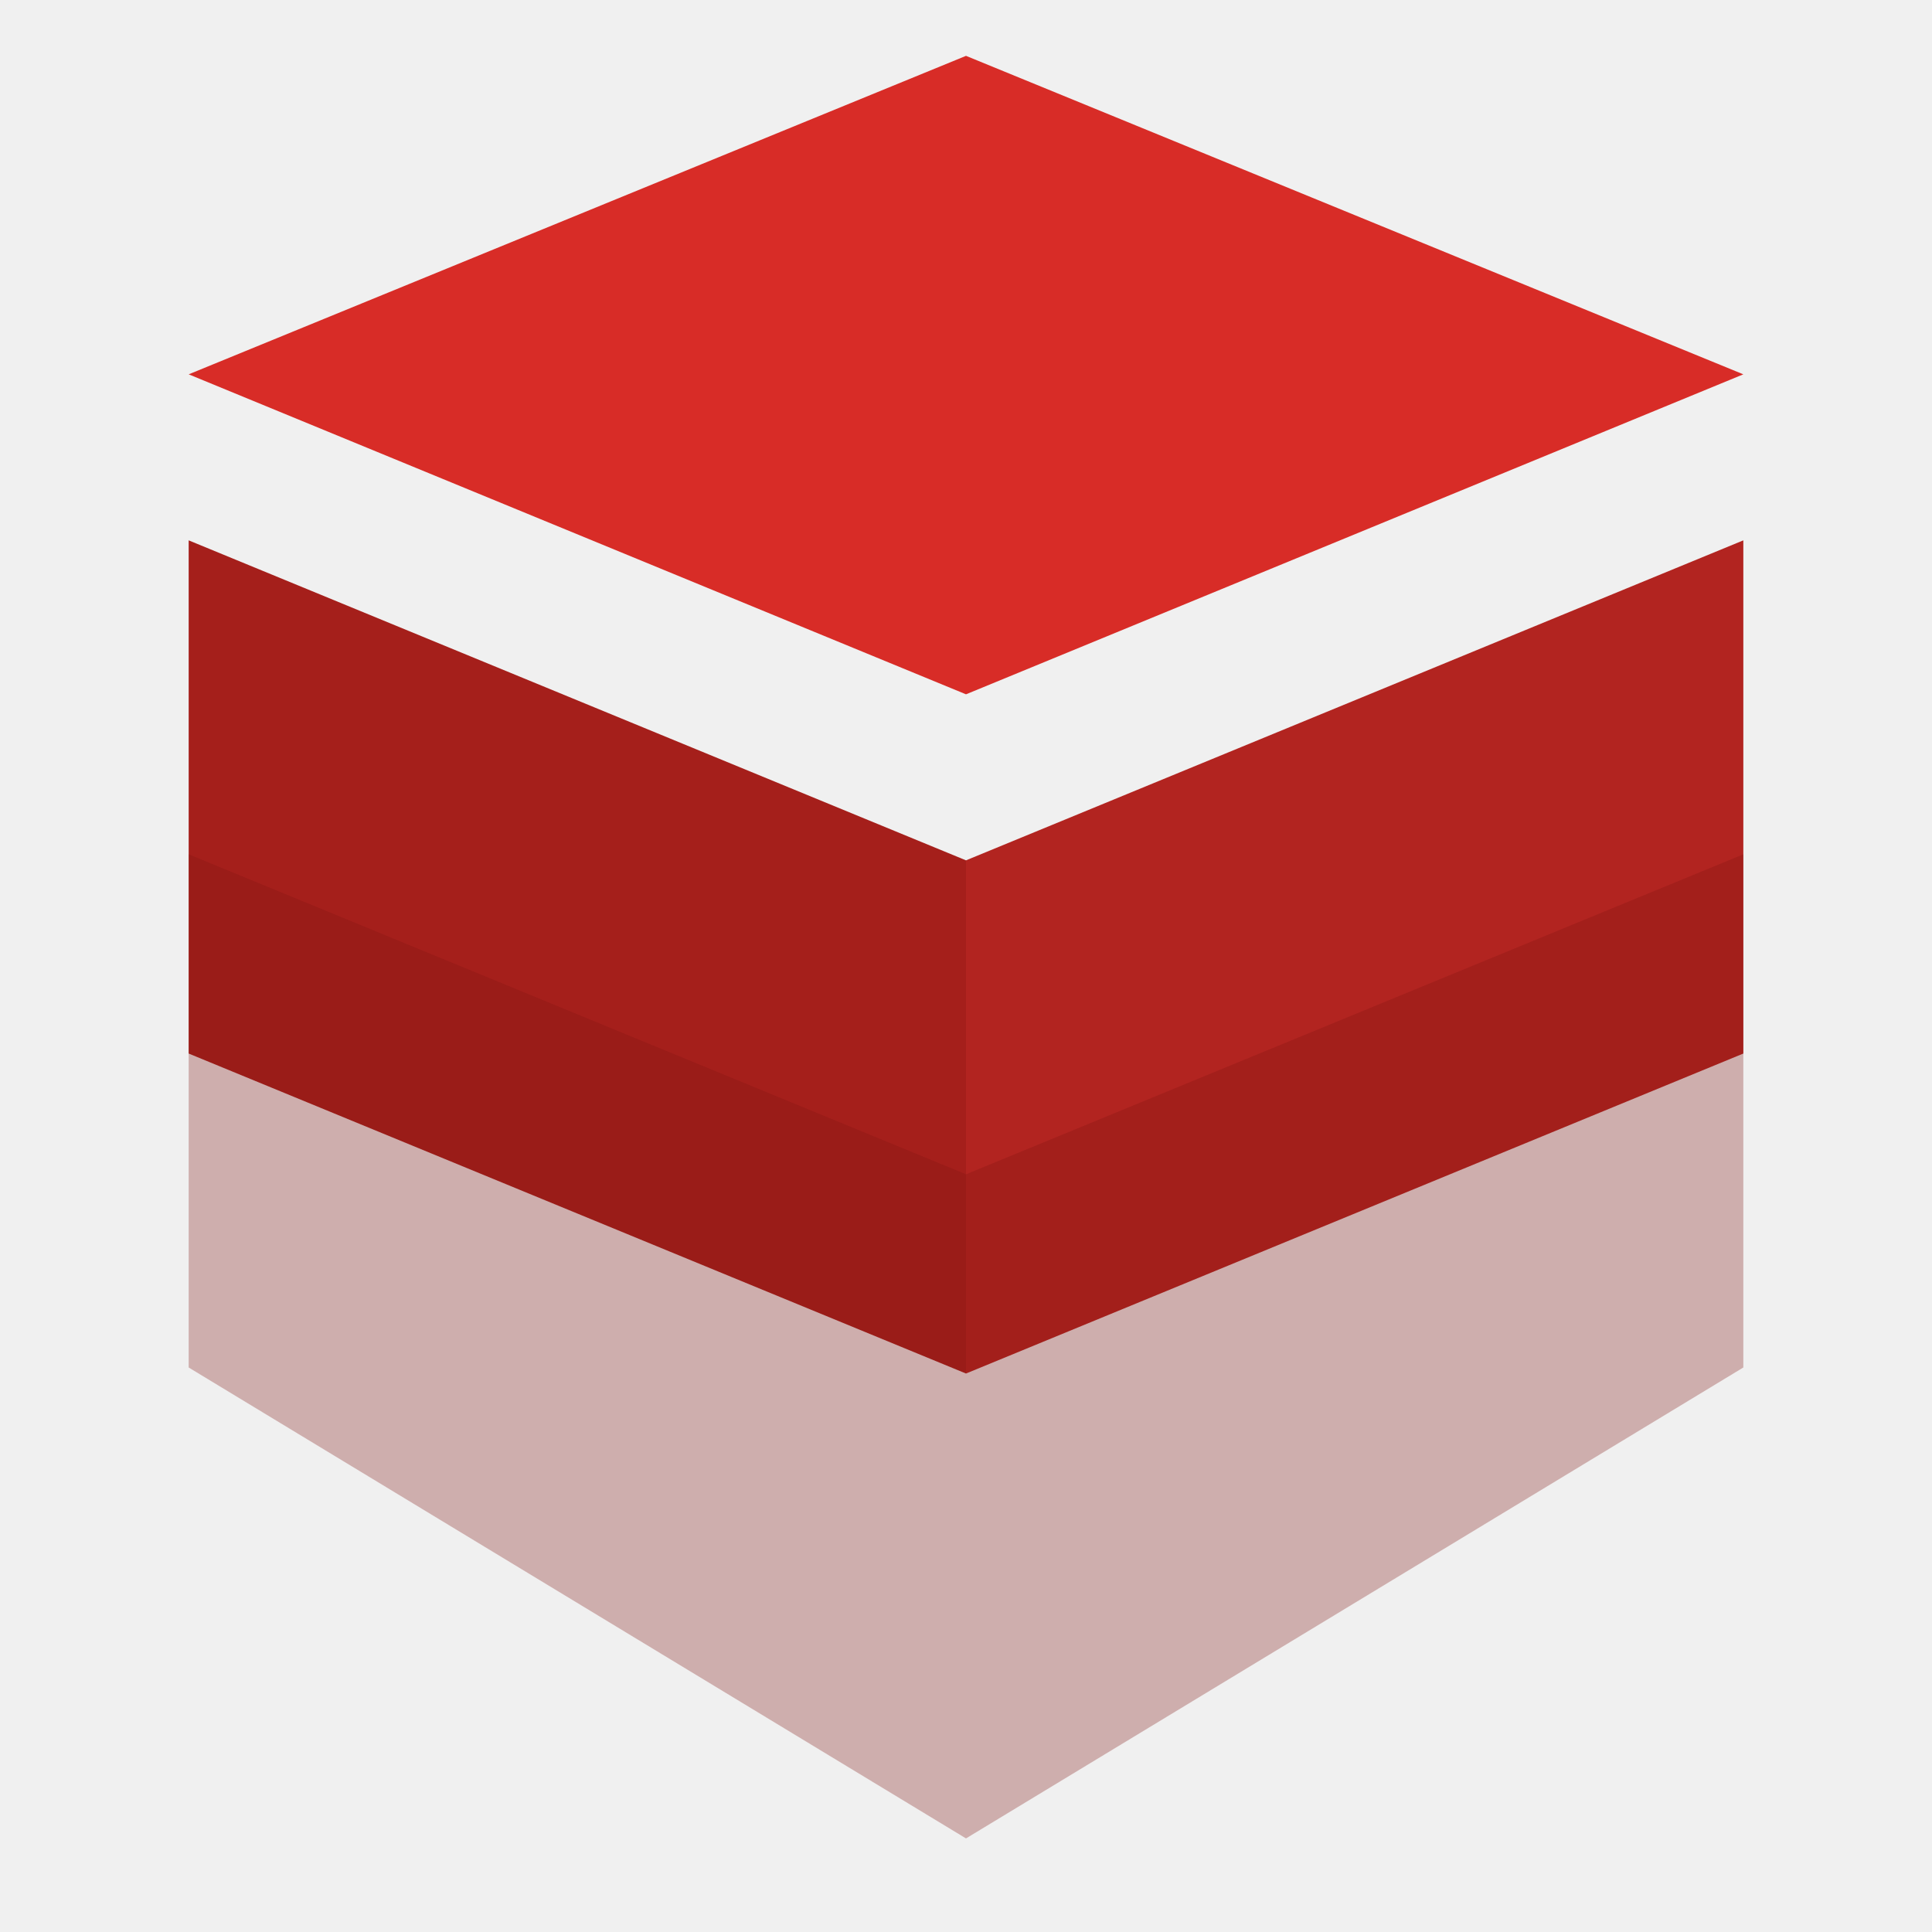
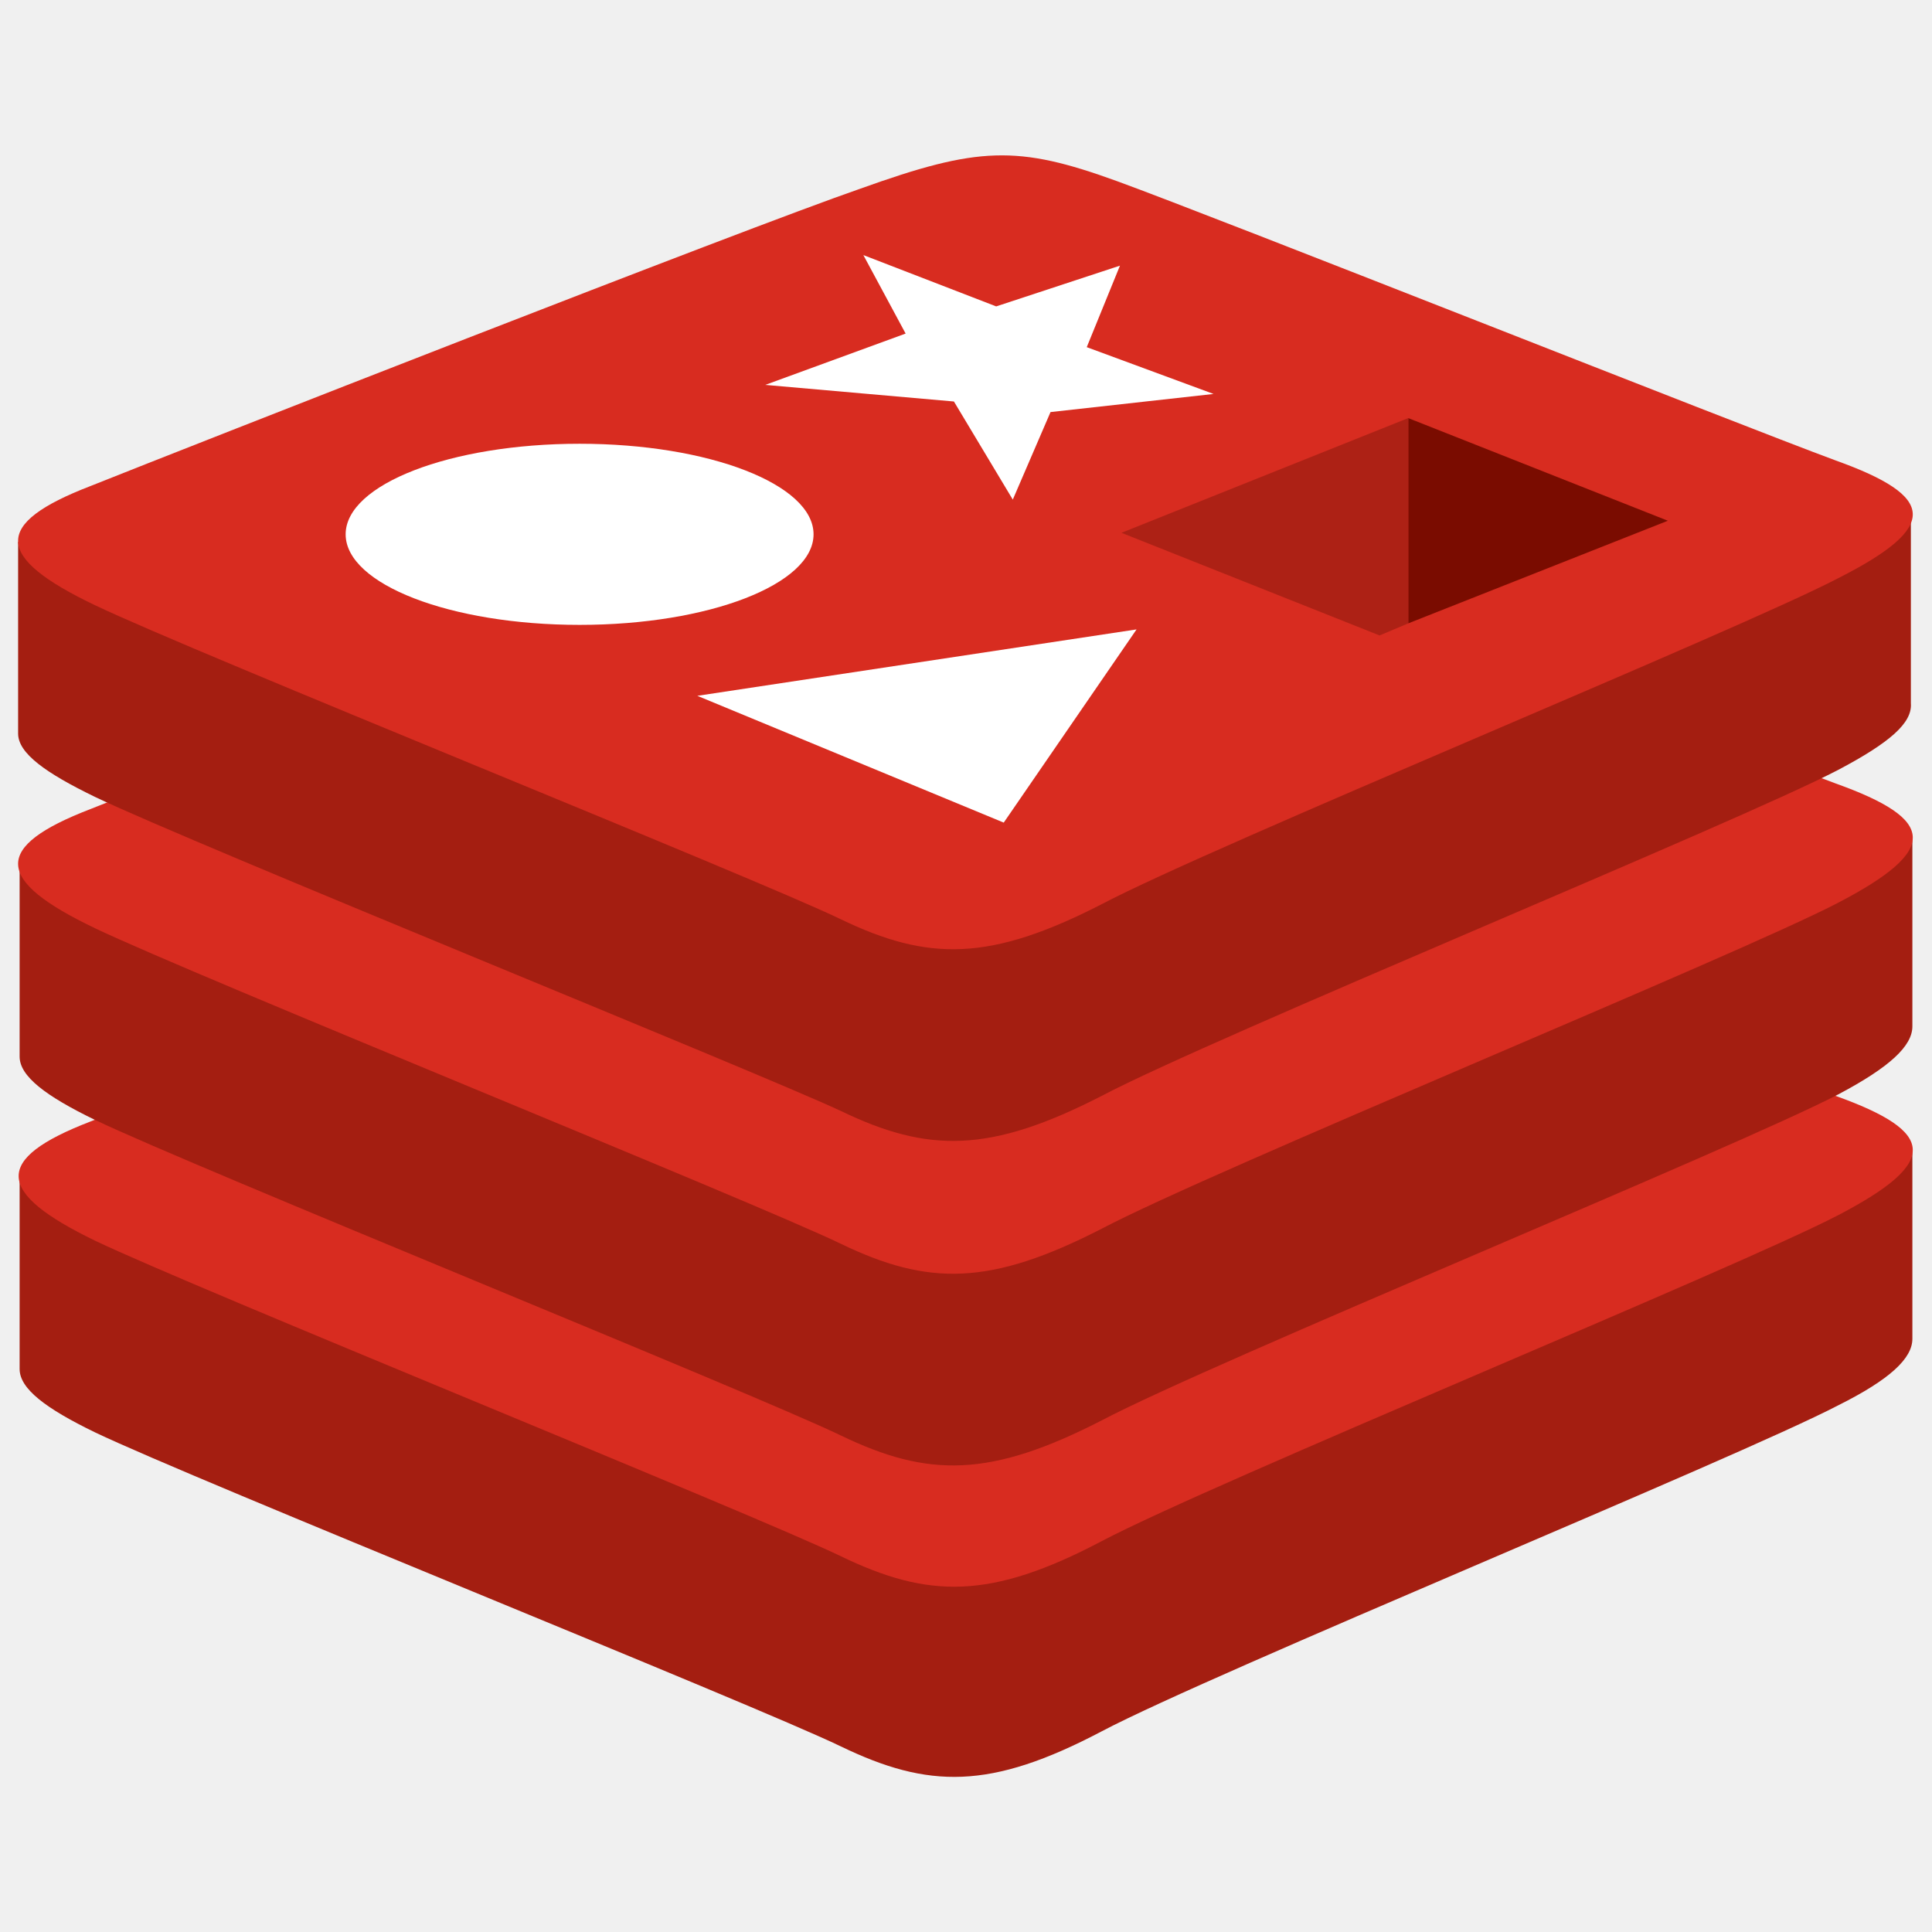
- <svg xmlns="http://www.w3.org/2000/svg" viewBox="0 0 128 128" width="40" height="40">
-   <path d="M64 3.7L12.5 24.8 64 46l51.5-21.2L64 3.7z" fill="#D82C27" />
-   <path d="M12.5 35.8v34l51.5 21.2v-34L12.5 35.8z" fill="#A51F1B" />
-   <path d="M64 57v34l51.5-21.2v-34L64 57z" fill="#B22420" />
-   <path d="M64 77.8l-51.5-21.2v34L64 121.8l51.5-31.2v-34L64 77.8z" fill="#801311" opacity="0.3" />
+ <svg xmlns="http://www.w3.org/2000/svg" viewBox="0 0 128 128">
+   <path fill="#A41E11" d="M121.8 93.1c-6.7 3.5-41.4 17.7-48.8 21.6-7.4 3.9-11.5 3.8-17.3 1S13 98.1 6.3 94.9c-3.3-1.6-5-2.9-5-4.2V78s48-10.5 55.8-13.2c7.8-2.8 10.4-2.9 17-.5s46.1 9.5 52.6 11.9v12.5c0 1.3-1.5 2.7-4.9 4.4z" />
+   <path fill="#D82C20" d="M121.8 80.5C115.1 84 80.4 98.2 73 102.1c-7.4 3.9-11.5 3.8-17.3 1-5.8-2.8-42.7-17.7-49.4-20.9C-.3 79-.5 76.8 6 74.3c6.5-2.6 43.2-17 51-19.7 7.8-2.8 10.4-2.9 17-.5s41.1 16.1 47.6 18.5c6.7 2.4 6.9 4.4.2 7.9z" />
+   <path fill="#A41E11" d="M121.8 72.5C115.1 76 80.4 90.2 73 94.1c-7.4 3.8-11.5 3.8-17.3 1C49.9 92.3 13 77.4 6.3 74.2c-3.3-1.6-5-2.9-5-4.2V57.3s48-10.5 55.8-13.2c7.8-2.8 10.4-2.9 17-.5s46.1 9.5 52.6 11.9V68c0 1.3-1.5 2.7-4.9 4.5z" />
+   <path fill="#D82C20" d="M121.8 59.8c-6.7 3.5-41.4 17.7-48.8 21.6-7.4 3.8-11.5 3.8-17.3 1C49.9 79.6 13 64.7 6.3 61.5s-6.8-5.4-.3-7.9c6.5-2.6 43.2-17 51-19.7 7.8-2.8 10.4-2.9 17-.5s41.1 16.1 47.6 18.5c6.7 2.4 6.9 4.4.2 7.9z" />
+   <path fill="#A41E11" d="M121.8 51c-6.7 3.5-41.4 17.7-48.8 21.6-7.4 3.8-11.5 3.8-17.3 1C49.9 70.9 13 56 6.3 52.8c-3.3-1.6-5.1-2.9-5.1-4.2V35.9s48-10.5 55.8-13.2c7.8-2.8 10.4-2.9 17-.5s46.1 9.5 52.6 11.9v12.5c.1 1.3-1.4 2.6-4.8 4.4z" />
+   <path fill="#D82C20" d="M121.8 38.3C115.1 41.8 80.4 56 73 59.9c-7.4 3.8-11.5 3.8-17.3 1S13 43.3 6.3 40.1s-6.8-5.4-.3-7.9c6.5-2.6 43.2-17 51-19.7 7.8-2.8 10.4-2.9 17-.5s41.1 16.1 47.6 18.5c6.7 2.4 6.9 4.4.2 7.8z" />
+   <path fill="#fff" d="M80.4 26.1l-10.8 1.2-2.5 5.8-3.9-6.5-12.5-1.1 9.3-3.4-2.8-5.2 8.8 3.4 8.2-2.7L72 23zM66.5 54.5l-20.3-8.4 29.1-4.4z" />
+   <ellipse fill="#fff" cx="38.4" cy="35.4" rx="15.5" ry="6" />
+   <path fill="#7A0C00" d="M93.3 27.7l17.2 6.8-17.2 6.8z" />
+   <path fill="#AD2115" d="M74.3 35.3l19-7.6v13.6l-1.9.8z" />
</svg>
